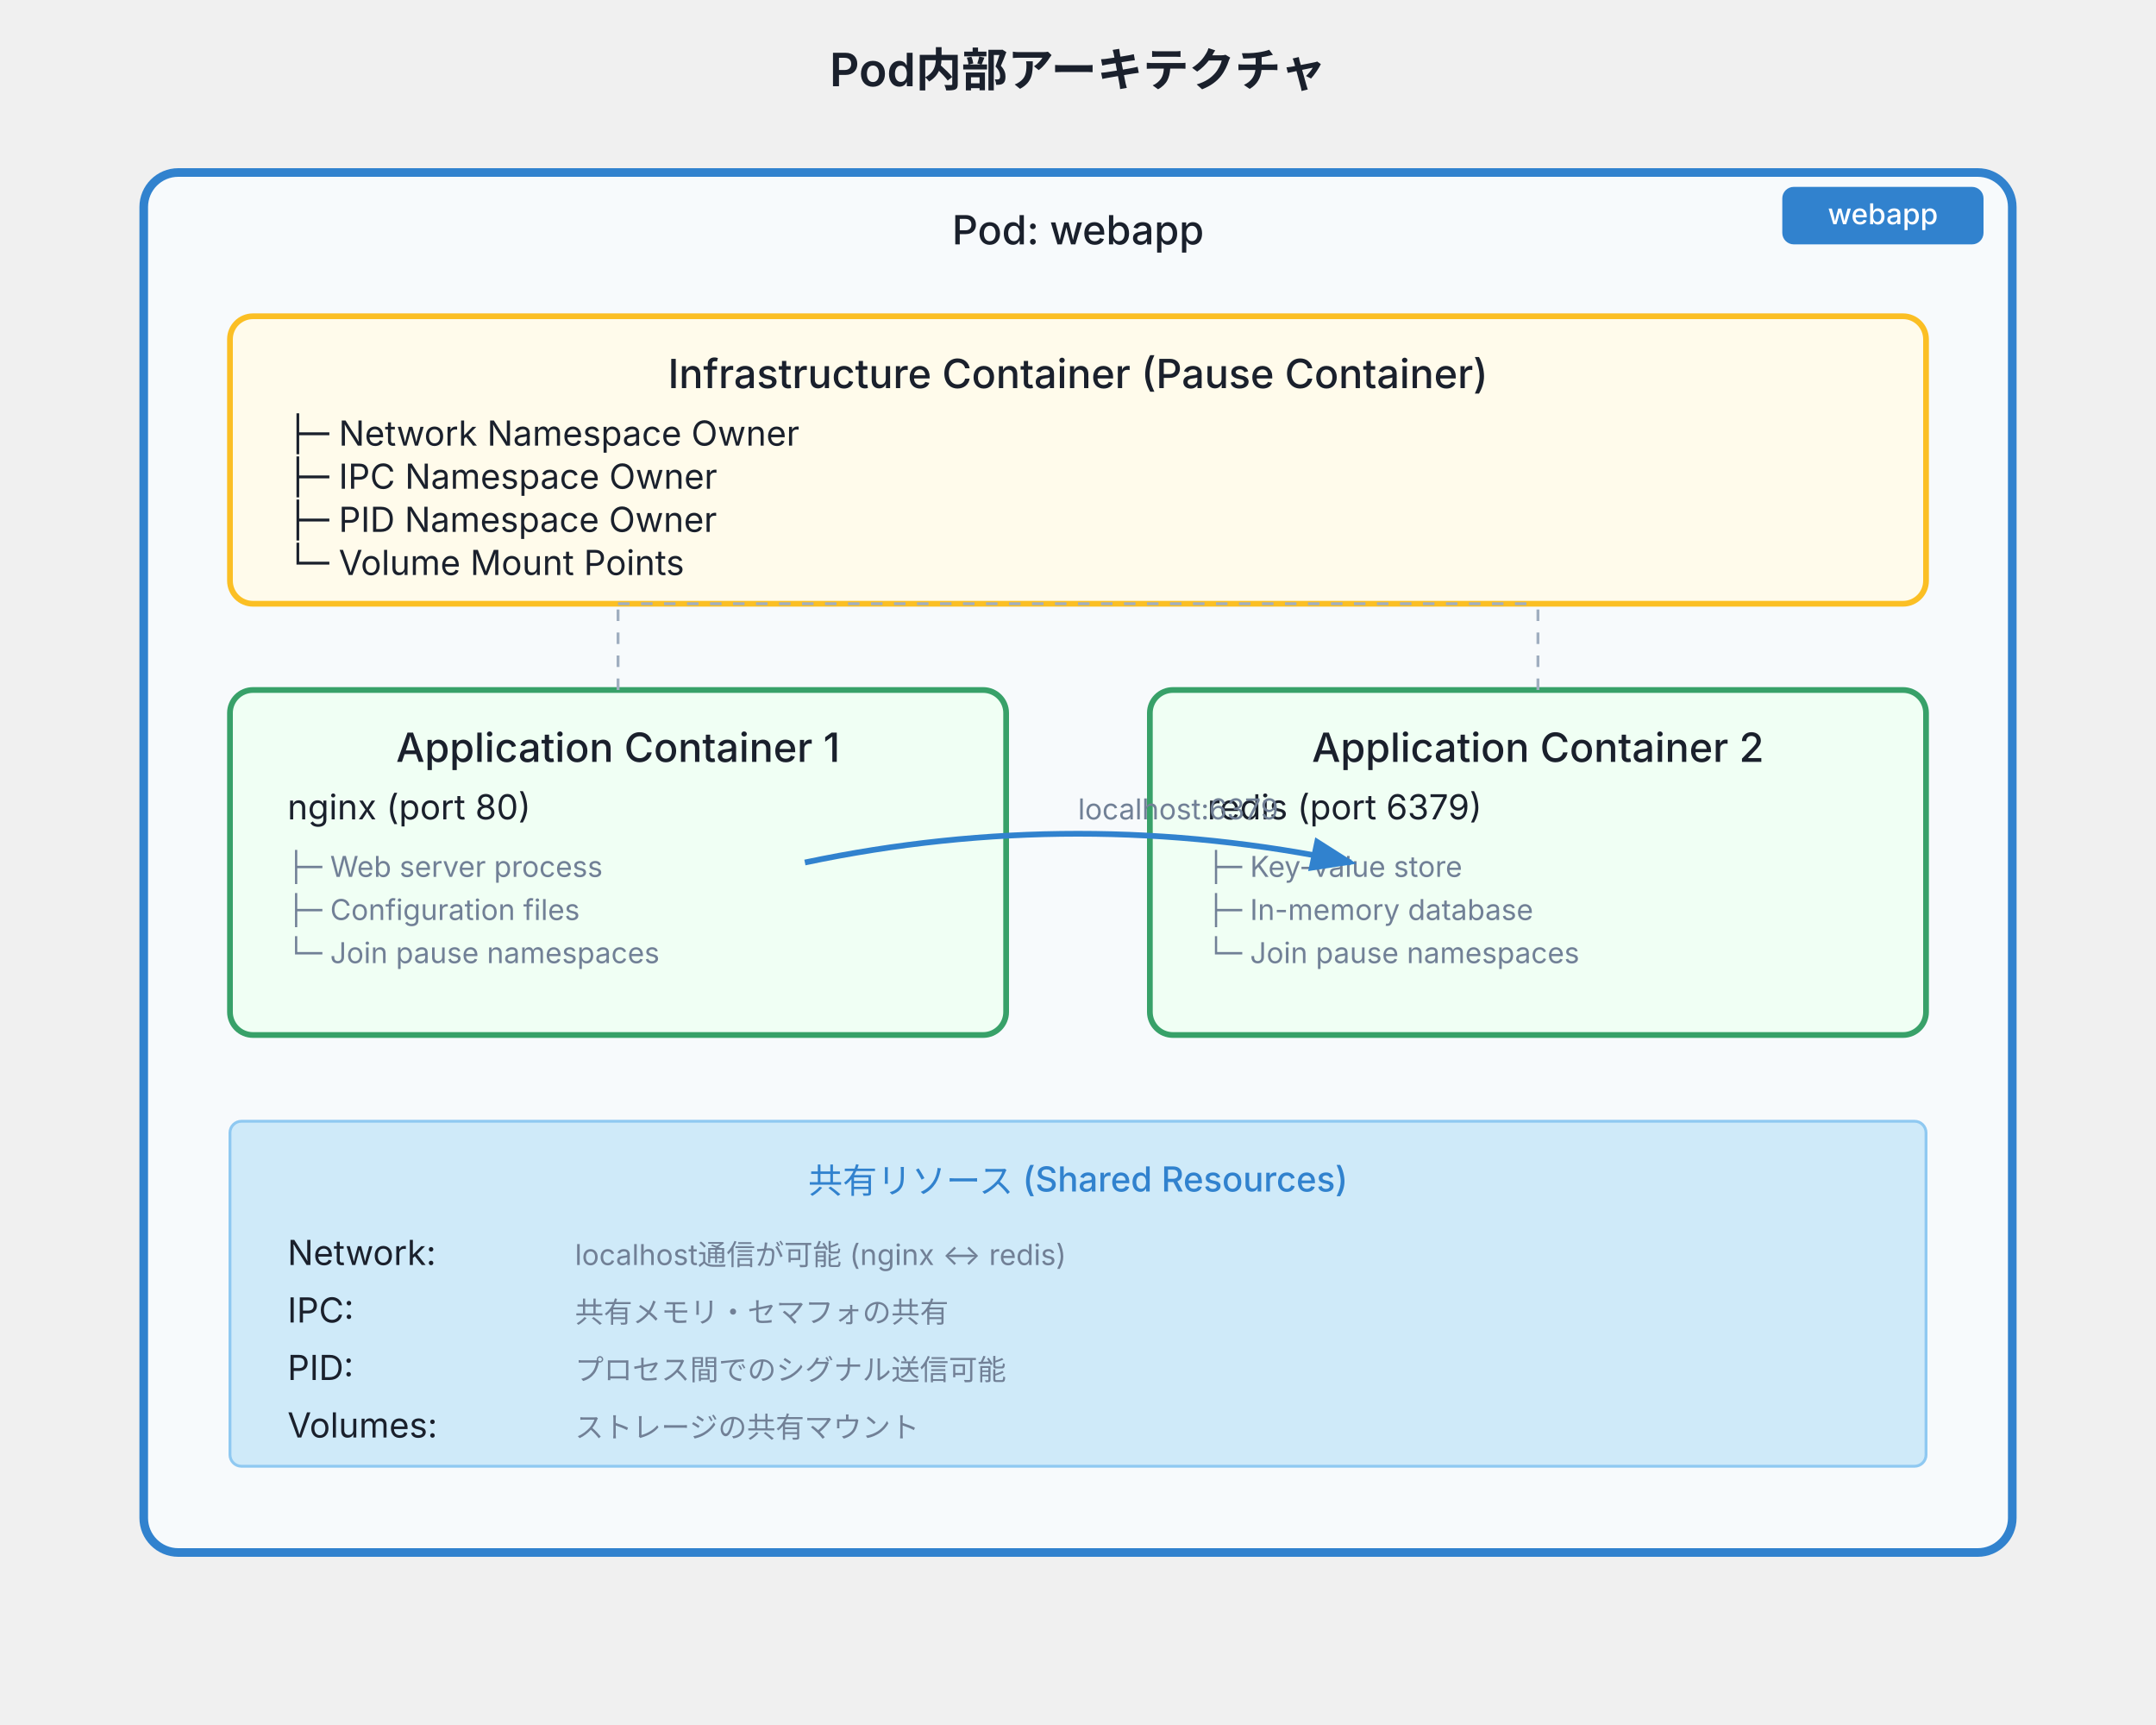
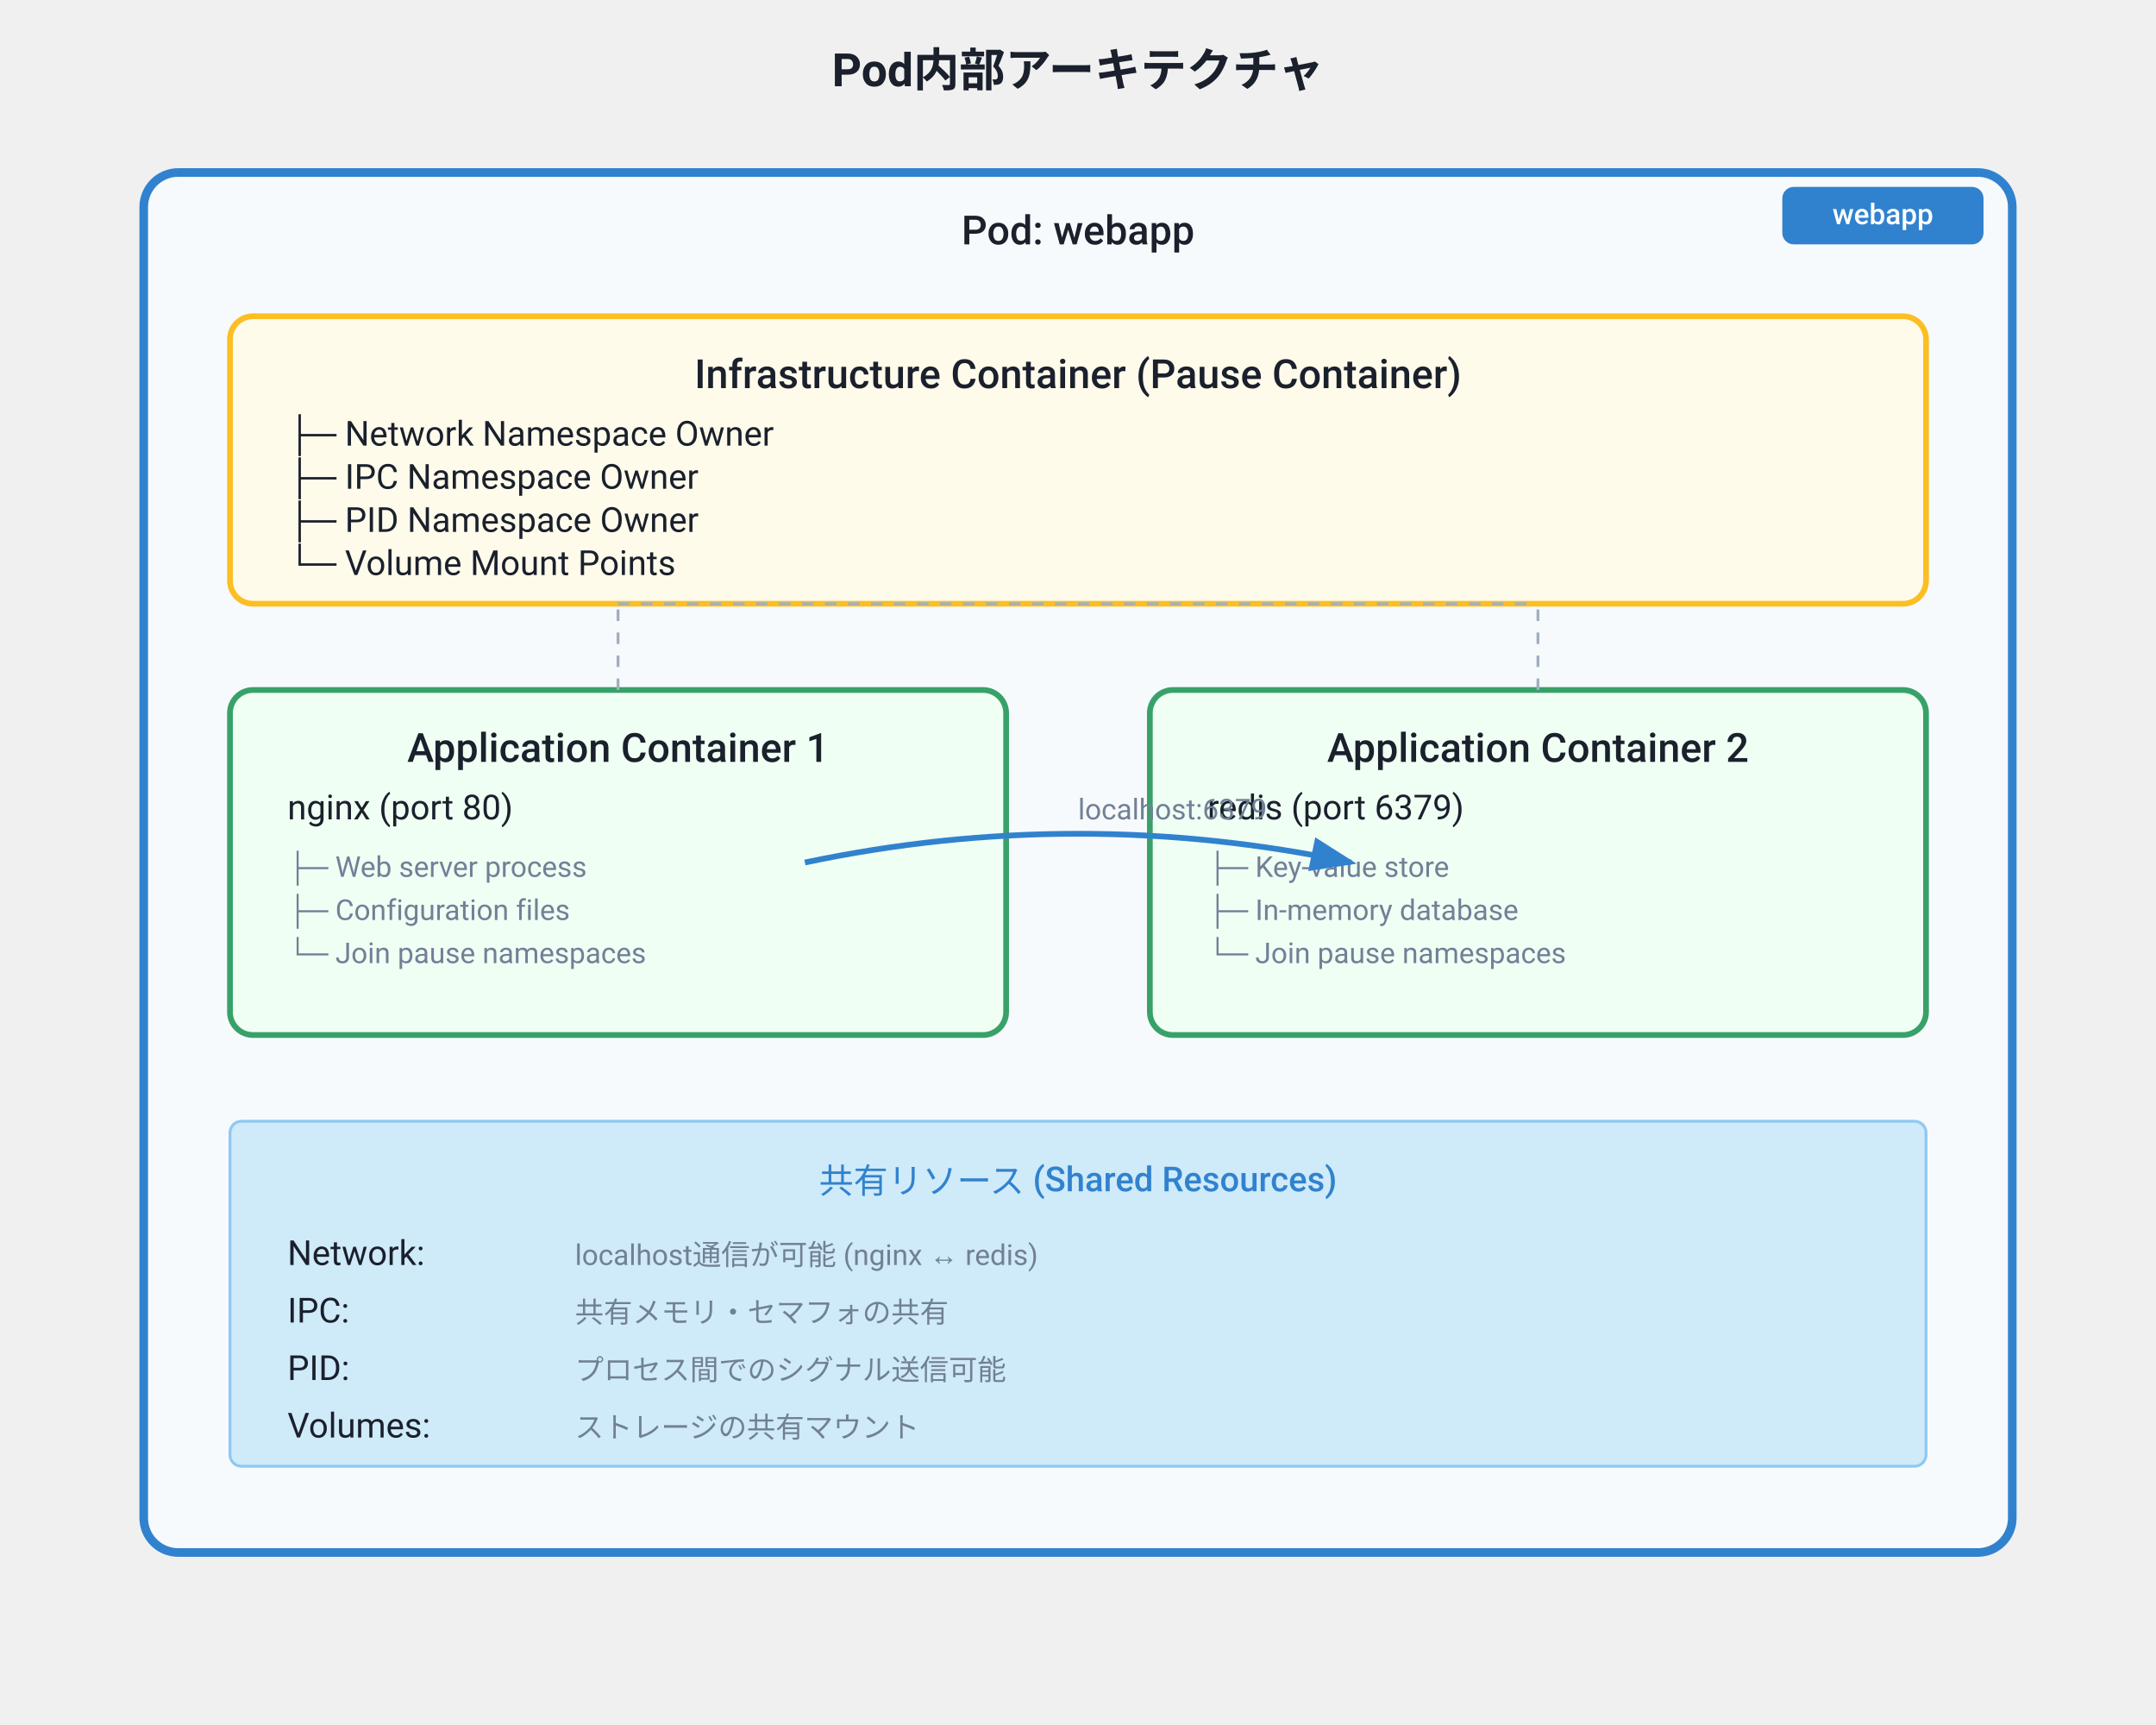
<svg xmlns="http://www.w3.org/2000/svg" width="750" height="600" viewBox="0 0 750 600">
  <defs>
    <style>
-       .title { font: 600 16px Inter, sans-serif; fill: var(--color-text-primary, #1a202c); text-anchor: middle; }
-       .section-title { font: 500 14px Inter, sans-serif; fill: var(--color-text-primary, #1a202c); text-anchor: middle; }
-       .label { font: 400 12px Inter, sans-serif; fill: var(--color-text-primary, #1a202c); text-anchor: start; }
-       .note { font: 400 10px Inter, sans-serif; fill: var(--color-text-secondary, #718096); text-anchor: start; }
-       .shared-note { font: 500 12px Inter, sans-serif; fill: var(--color-primary, #3182ce); text-anchor: middle; }
+       .title { font: 600 16px -apple-system, BlinkMacSystemFont, 'Segoe UI', Roboto, 'Helvetica Neue', Arial, 'Noto Sans', sans-serif, 'Apple Color Emoji', 'Segoe UI Emoji', 'Segoe UI Symbol', 'Noto Color Emoji'; fill: var(--color-text-primary, #1a202c); text-anchor: middle; }
+       .section-title { font: 500 14px -apple-system, BlinkMacSystemFont, 'Segoe UI', Roboto, 'Helvetica Neue', Arial, 'Noto Sans', sans-serif, 'Apple Color Emoji', 'Segoe UI Emoji', 'Segoe UI Symbol', 'Noto Color Emoji'; fill: var(--color-text-primary, #1a202c); text-anchor: middle; }
+       .label { font: 400 12px -apple-system, BlinkMacSystemFont, 'Segoe UI', Roboto, 'Helvetica Neue', Arial, 'Noto Sans', sans-serif, 'Apple Color Emoji', 'Segoe UI Emoji', 'Segoe UI Symbol', 'Noto Color Emoji'; fill: var(--color-text-primary, #1a202c); text-anchor: start; }
+       .note { font: 400 10px -apple-system, BlinkMacSystemFont, 'Segoe UI', Roboto, 'Helvetica Neue', Arial, 'Noto Sans', sans-serif, 'Apple Color Emoji', 'Segoe UI Emoji', 'Segoe UI Symbol', 'Noto Color Emoji'; fill: var(--color-text-secondary, #718096); text-anchor: start; }
+       .shared-note { font: 500 12px -apple-system, BlinkMacSystemFont, 'Segoe UI', Roboto, 'Helvetica Neue', Arial, 'Noto Sans', sans-serif, 'Apple Color Emoji', 'Segoe UI Emoji', 'Segoe UI Symbol', 'Noto Color Emoji'; fill: var(--color-primary, #3182ce); text-anchor: middle; }
      .pod-box { fill: var(--color-bg-secondary, #f7fafc); stroke: var(--color-primary, #3182ce); stroke-width: 3; rx: 12; }
      .infra-box { fill: var(--color-amber-50, #fffbeb); stroke: var(--color-amber-400, #fbbf24); stroke-width: 2; rx: 8; }
      .app-box { fill: var(--color-green-50, #f0fff4); stroke: var(--color-green-400, #38a169); stroke-width: 2; rx: 8; }
      .connection-line { stroke: var(--color-gray-400, #a0aec0); stroke-width: 1; stroke-dasharray: 4,4; }
      .namespace-indicator { fill: var(--color-blue-100, #bee3f8); stroke: var(--color-blue-300, #63b3ed); stroke-width: 1; rx: 4; opacity: 0.7; }
    </style>
  </defs>
  <text x="375" y="30" class="title">Pod内部アーキテクチャ</text>
  <rect x="50" y="60" width="650" height="480" class="pod-box" />
  <text x="375" y="85" class="section-title">Pod: webapp</text>
  <rect x="80" y="110" width="590" height="100" class="infra-box" />
  <text x="375" y="135" class="section-title">Infrastructure Container (Pause Container)</text>
  <text x="100" y="155" class="label">├─ Network Namespace Owner</text>
  <text x="100" y="170" class="label">├─ IPC Namespace Owner</text>
  <text x="100" y="185" class="label">├─ PID Namespace Owner</text>
  <text x="100" y="200" class="label">└─ Volume Mount Points</text>
  <rect x="80" y="240" width="270" height="120" class="app-box" />
  <text x="215" y="265" class="section-title">Application Container 1</text>
  <text x="100" y="285" class="label">nginx (port 80)</text>
  <text x="100" y="305" class="note">├─ Web server process</text>
  <text x="100" y="320" class="note">├─ Configuration files</text>
  <text x="100" y="335" class="note">└─ Join pause namespaces</text>
  <rect x="400" y="240" width="270" height="120" class="app-box" />
  <text x="535" y="265" class="section-title">Application Container 2</text>
  <text x="420" y="285" class="label">redis (port 6379)</text>
  <text x="420" y="305" class="note">├─ Key-value store</text>
  <text x="420" y="320" class="note">├─ In-memory database</text>
  <text x="420" y="335" class="note">└─ Join pause namespaces</text>
  <line x1="215" y1="240" x2="215" y2="210" class="connection-line" />
  <line x1="535" y1="240" x2="535" y2="210" class="connection-line" />
  <line x1="215" y1="210" x2="535" y2="210" class="connection-line" />
  <rect x="80" y="390" width="590" height="120" class="namespace-indicator" />
  <text x="375" y="415" class="shared-note">共有リソース (Shared Resources)</text>
  <text x="100" y="440" class="label">Network:</text>
  <text x="200" y="440" class="note">localhost通信が可能 (nginx ↔ redis)</text>
  <text x="100" y="460" class="label">IPC:</text>
  <text x="200" y="460" class="note">共有メモリ・セマフォの共有</text>
  <text x="100" y="480" class="label">PID:</text>
  <text x="200" y="480" class="note">プロセス間でのシグナル送信可能</text>
  <text x="100" y="500" class="label">Volumes:</text>
  <text x="200" y="500" class="note">ストレージの共有マウント</text>
  <defs>
    <marker id="comm-arrow" markerWidth="8" markerHeight="6" refX="7" refY="3" orient="auto">
      <polygon points="0 0, 8 3, 0 6" fill="var(--color-primary, #3182ce)" />
    </marker>
  </defs>
  <path d="M 280 300 Q 375 280 470 300" fill="none" stroke="var(--color-primary, #3182ce)" stroke-width="2" marker-end="url(#comm-arrow)" />
  <text x="375" y="285" class="note">localhost:6379</text>
  <rect x="620" y="65" width="70" height="20" fill="var(--color-primary, #3182ce)" rx="4" />
-   <text x="655" y="78" style="font: 500 10px Inter, sans-serif; fill: white; text-anchor: middle;">webapp</text>
+   <text x="655" y="78" style="font: 500 10px -apple-system, BlinkMacSystemFont, 'Segoe UI', Roboto, 'Helvetica Neue', Arial, 'Noto Sans', sans-serif, 'Apple Color Emoji', 'Segoe UI Emoji', 'Segoe UI Symbol', 'Noto Color Emoji'; fill: white; text-anchor: middle;">webapp</text>
</svg>
